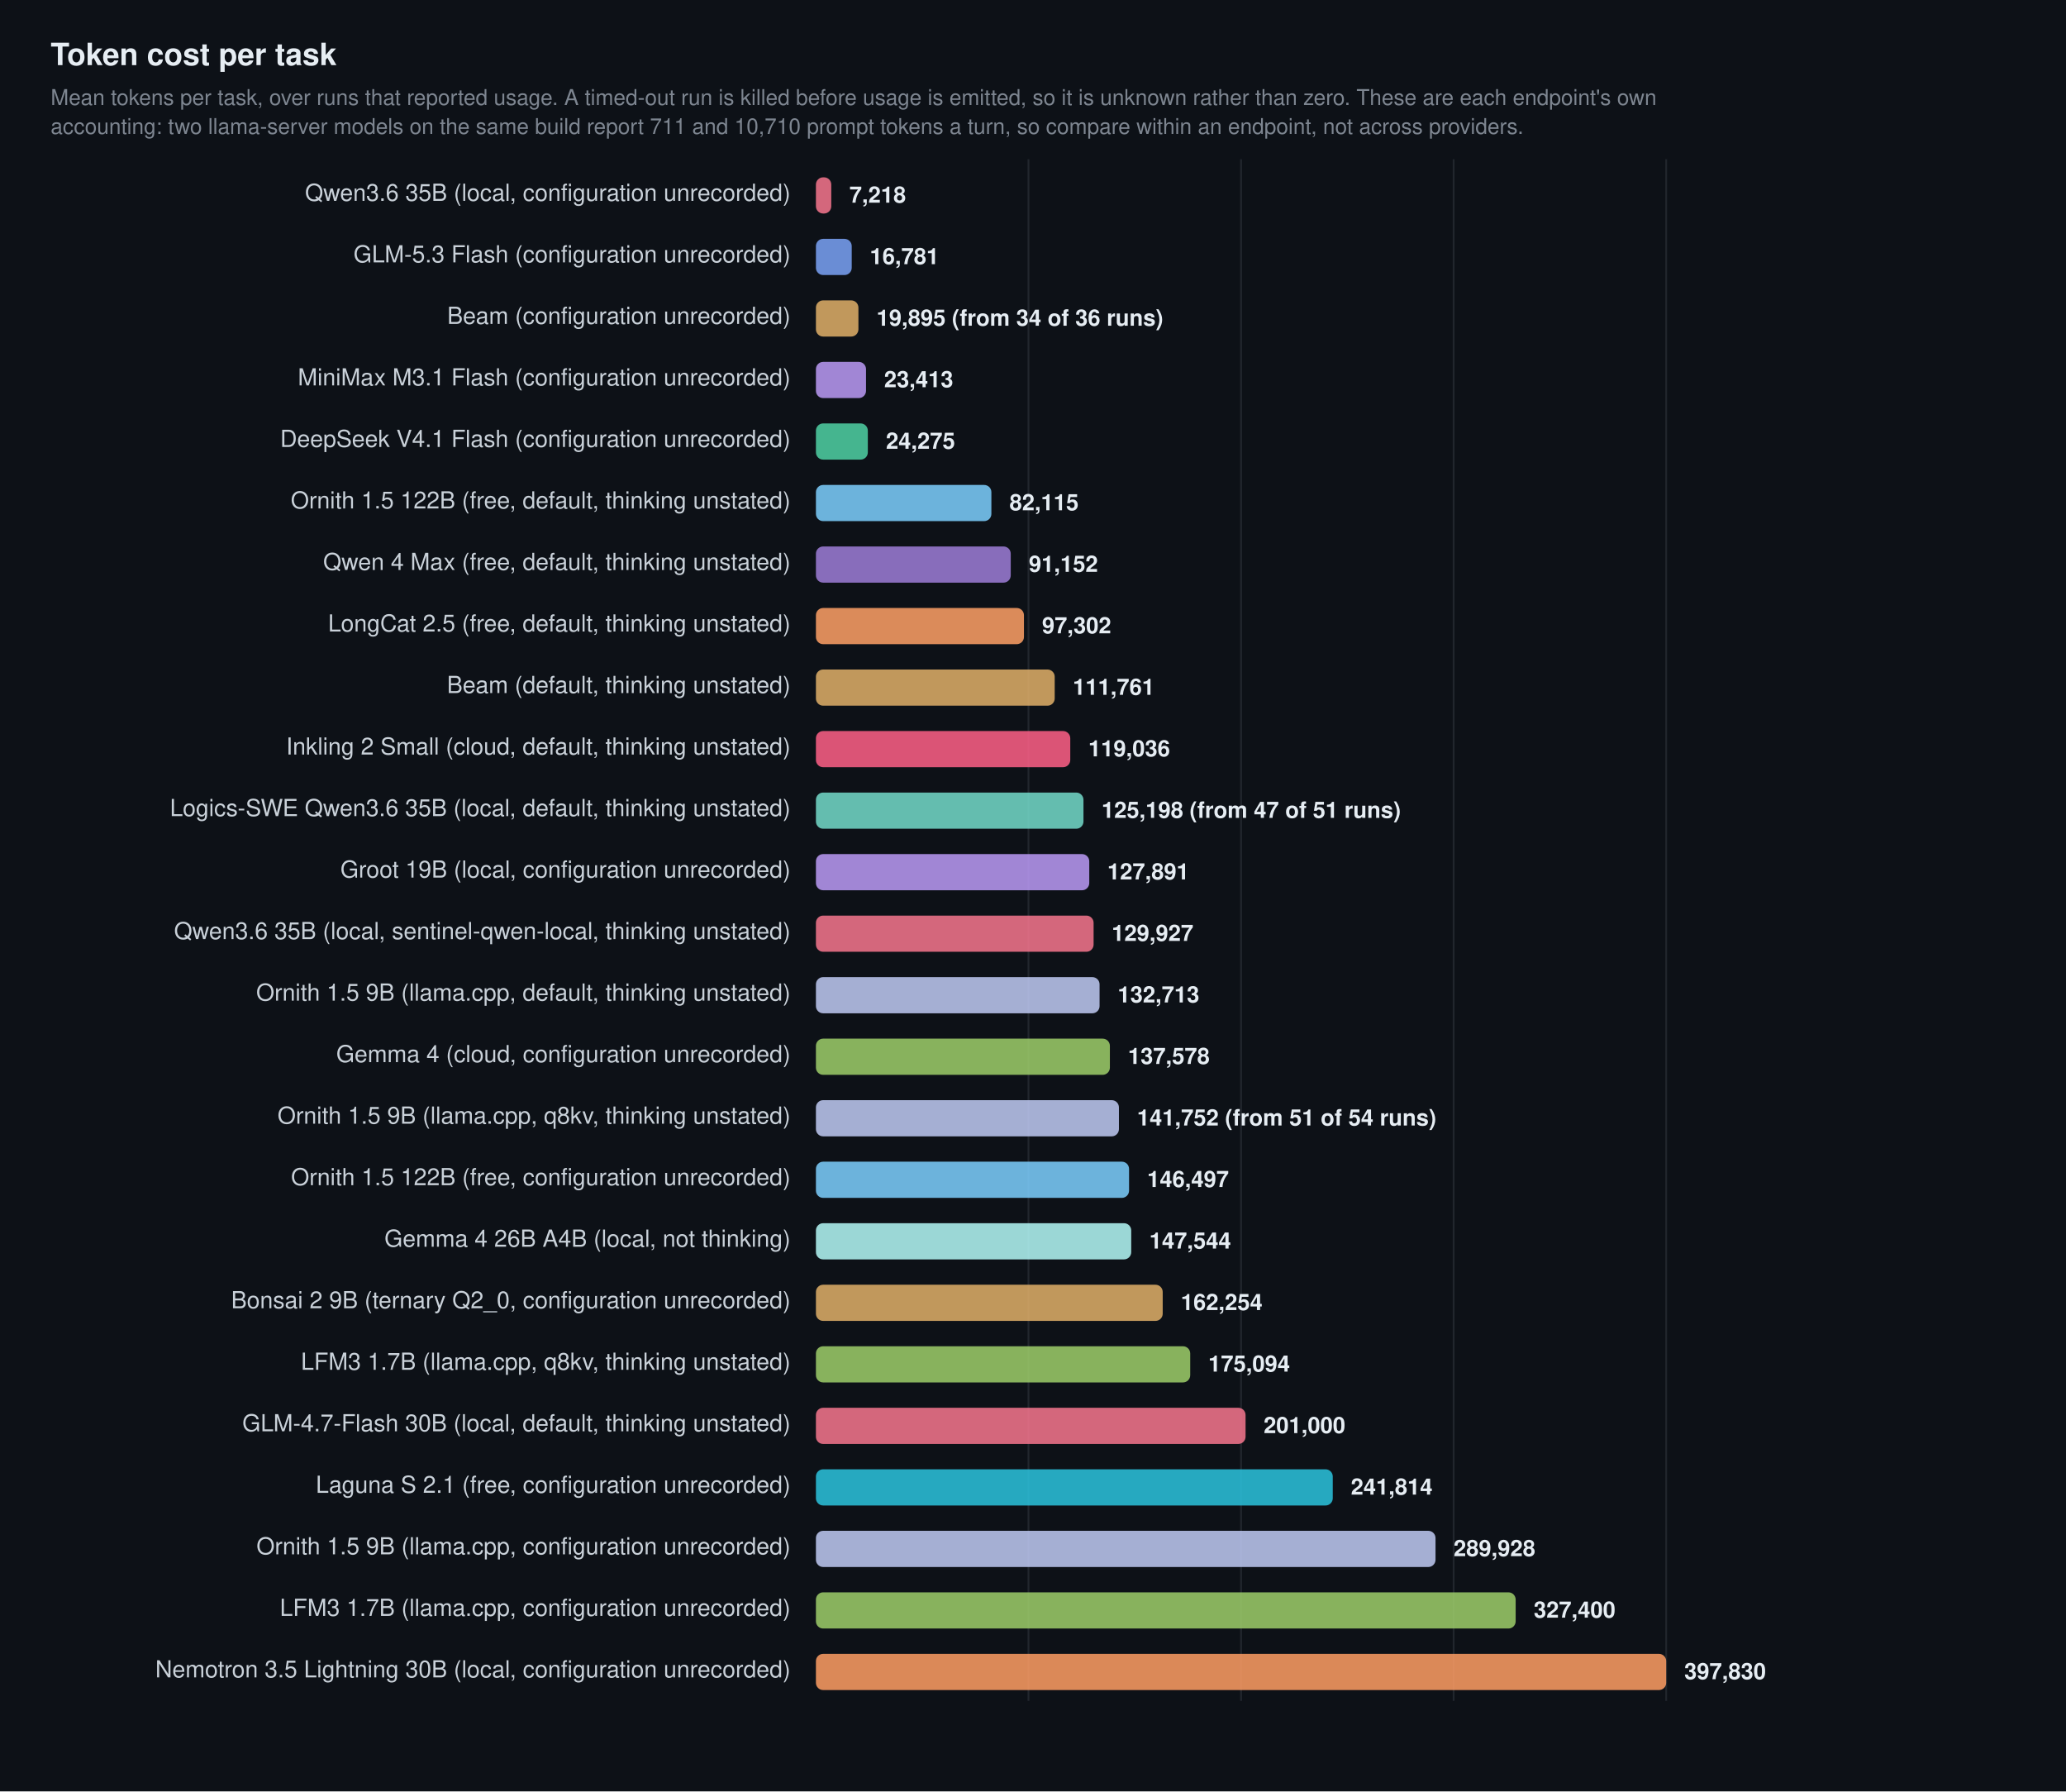
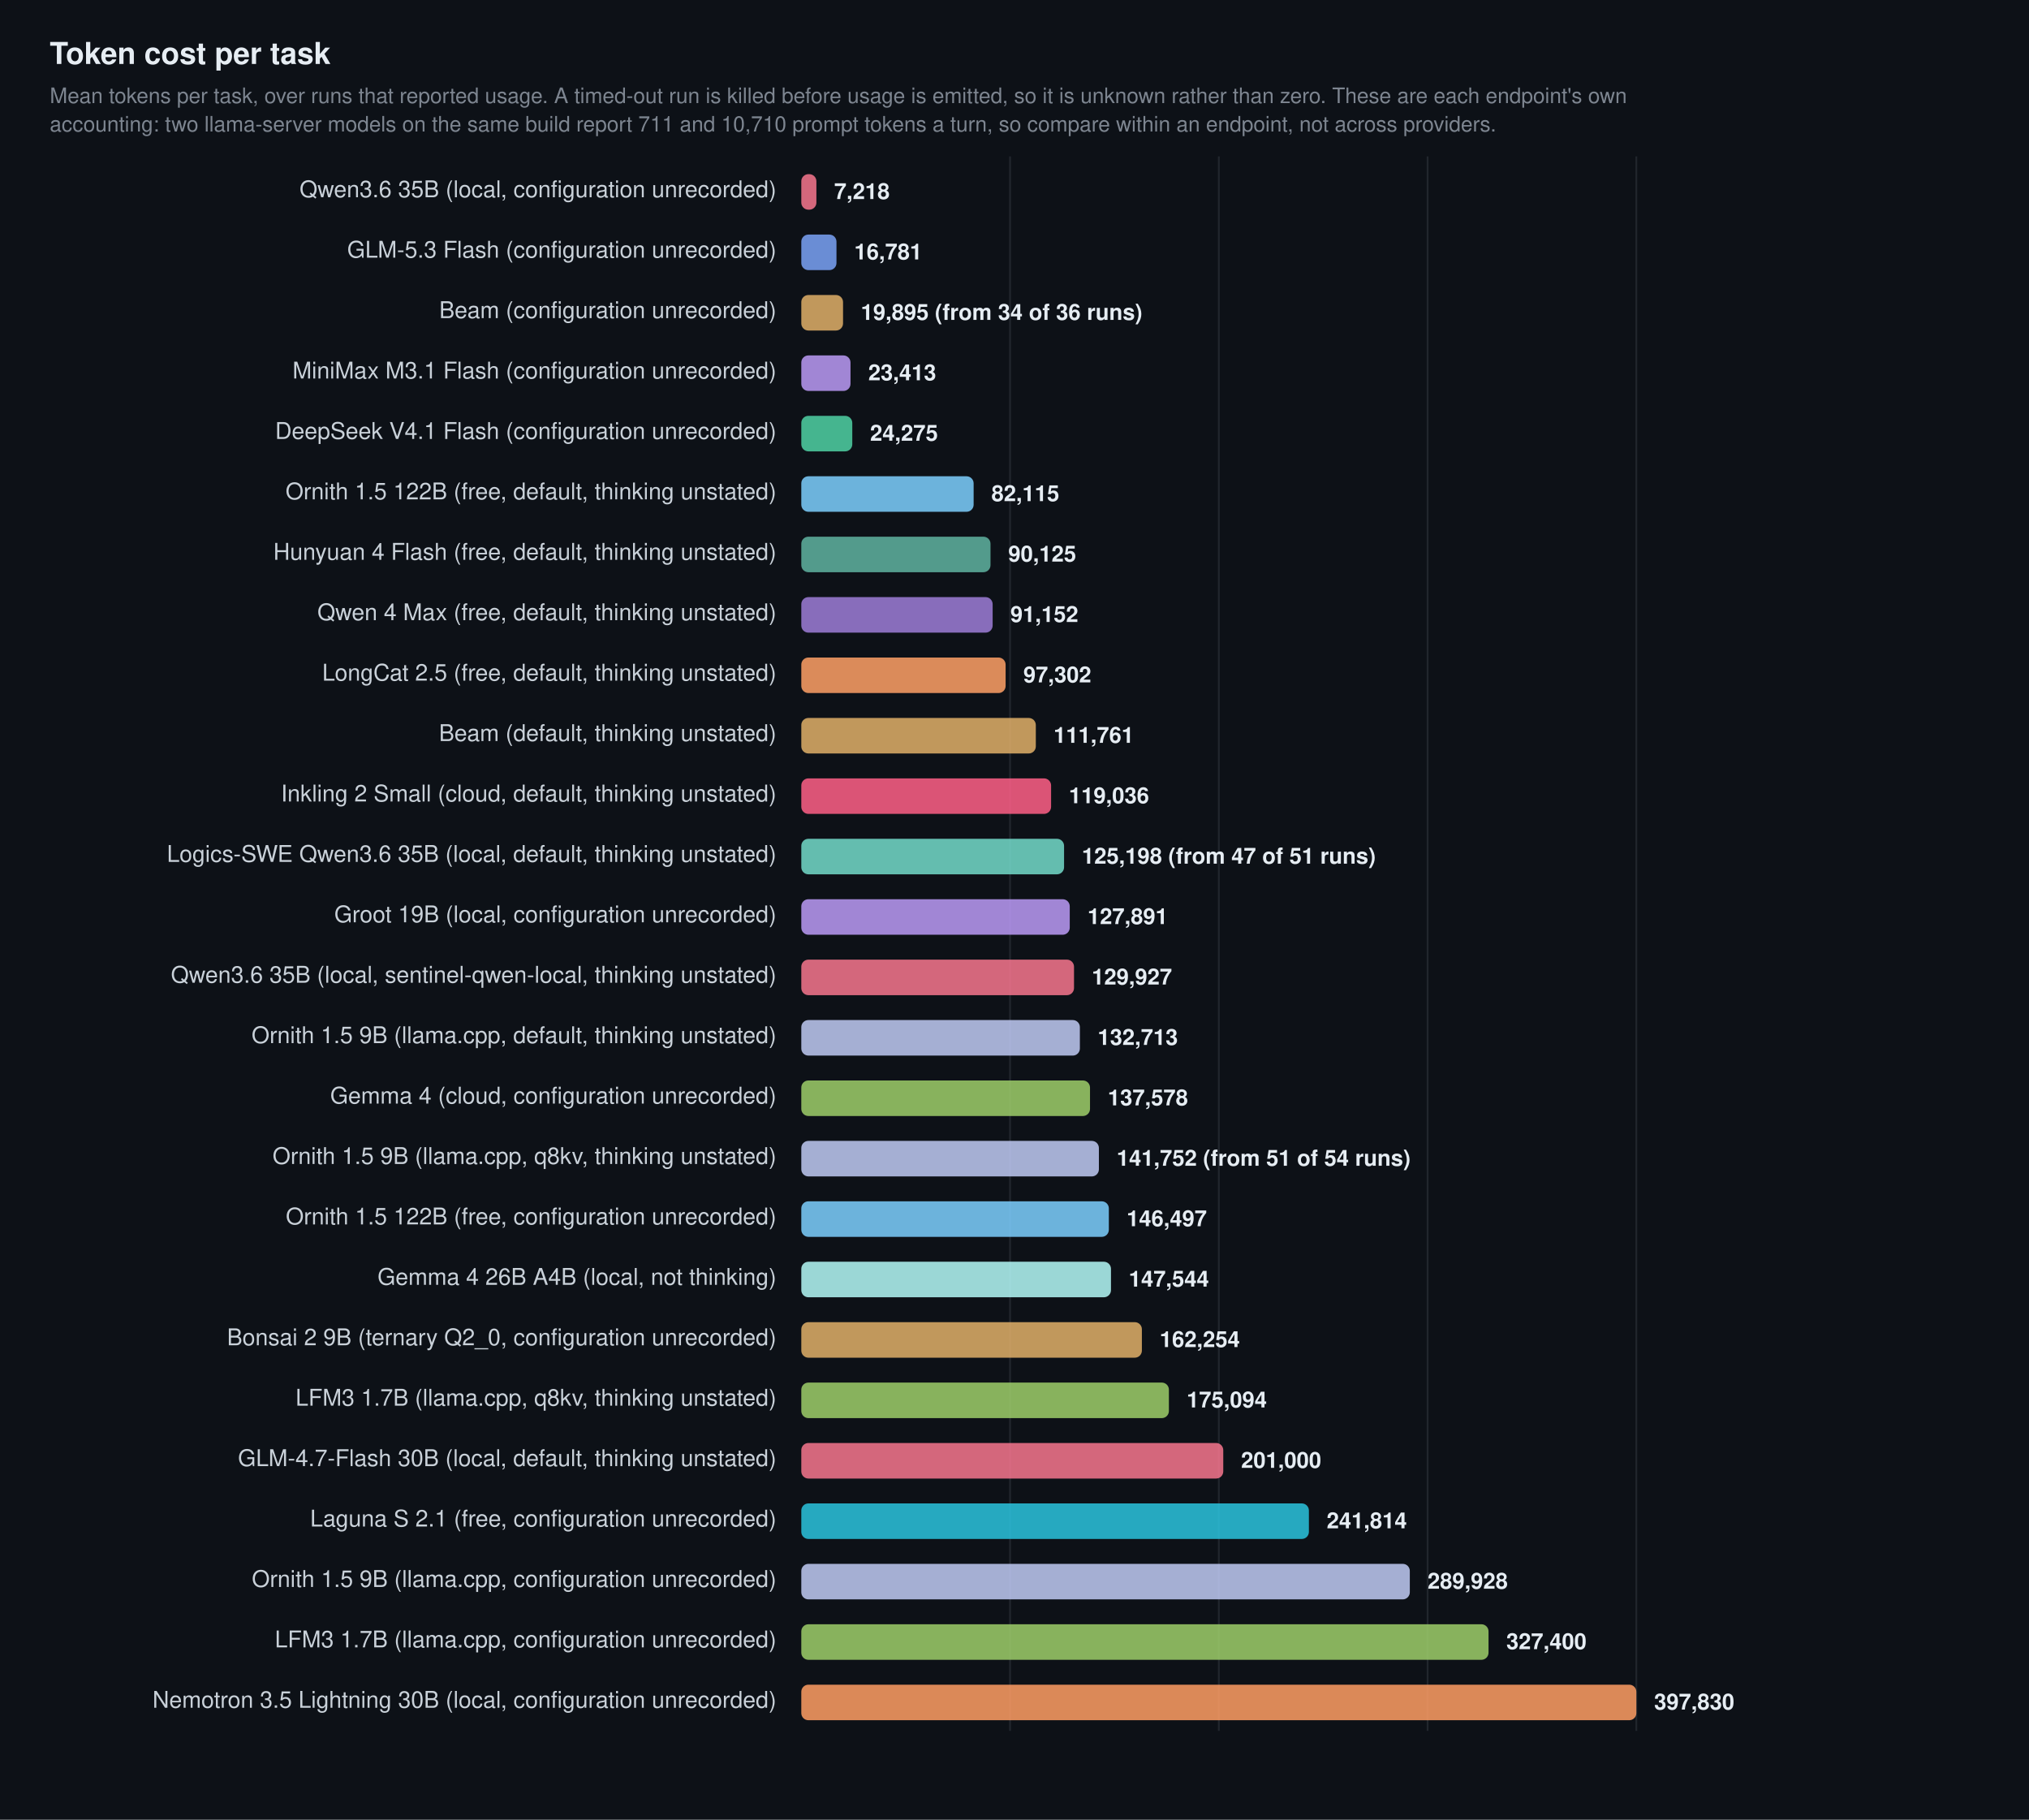
- <svg xmlns="http://www.w3.org/2000/svg" width="1142" height="990" viewBox="0 0 1142 990" font-family="ui-sans-serif, -apple-system, Segoe UI, Helvetica, Arial, sans-serif">
+ <svg xmlns="http://www.w3.org/2000/svg" width="1142" height="1024" viewBox="0 0 1142 1024" font-family="ui-sans-serif, -apple-system, Segoe UI, Helvetica, Arial, sans-serif">
  <rect width="100%" height="100%" fill="#0d1117" />
  <text x="28" y="36" fill="#e6edf3" font-size="17" font-weight="600">Token cost per task</text>
  <text x="28" y="58" fill="#7d8590" font-size="12">Mean tokens per task, over runs that reported usage. A timed-out run is killed before usage is emitted, so it is unknown rather than zero. These are each endpoint's own</text>
  <text x="28" y="74" fill="#7d8590" font-size="12">accounting: two llama-server models on the same build report 711 and 10,710 prompt tokens a turn, so compare within an endpoint, not across providers.</text>
-   <line x1="568.5" y1="88" x2="568.5" y2="940" stroke="#21262d" stroke-width="1" />
-   <line x1="686.0" y1="88" x2="686.0" y2="940" stroke="#21262d" stroke-width="1" />
-   <line x1="803.5" y1="88" x2="803.5" y2="940" stroke="#21262d" stroke-width="1" />
-   <line x1="921.0" y1="88" x2="921.0" y2="940" stroke="#21262d" stroke-width="1" />
+   <line x1="568.5" y1="88" x2="568.5" y2="974" stroke="#21262d" stroke-width="1" />
+   <line x1="686.0" y1="88" x2="686.0" y2="974" stroke="#21262d" stroke-width="1" />
+   <line x1="803.5" y1="88" x2="803.5" y2="974" stroke="#21262d" stroke-width="1" />
+   <line x1="921.0" y1="88" x2="921.0" y2="974" stroke="#21262d" stroke-width="1" />
  <text x="437" y="111" fill="#c9d1d9" font-size="13" text-anchor="end">Qwen3.6 35B (local, configuration unrecorded)</text>
  <rect x="451" y="98" width="8.5" height="20" rx="4" fill="#f7768e" opacity="0.85" />
  <text x="469.5" y="112" fill="#e6edf3" font-size="12.5" font-weight="600">7,218</text>
  <text x="437" y="145" fill="#c9d1d9" font-size="13" text-anchor="end">GLM-5.3 Flash (configuration unrecorded)</text>
  <rect x="451" y="132" width="19.8" height="20" rx="4" fill="#7aa2f7" opacity="0.85" />
  <text x="480.8" y="146" fill="#e6edf3" font-size="12.5" font-weight="600">16,781</text>
  <text x="437" y="179" fill="#c9d1d9" font-size="13" text-anchor="end">Beam (configuration unrecorded)</text>
  <rect x="451" y="166" width="23.5" height="20" rx="4" fill="#e0af68" opacity="0.85" />
  <text x="484.5" y="180" fill="#e6edf3" font-size="12.5" font-weight="600">19,895  (from 34 of 36 runs)</text>
  <text x="437" y="213" fill="#c9d1d9" font-size="13" text-anchor="end">MiniMax M3.1 Flash (configuration unrecorded)</text>
  <rect x="451" y="200" width="27.7" height="20" rx="4" fill="#bb9af7" opacity="0.85" />
  <text x="488.7" y="214" fill="#e6edf3" font-size="12.5" font-weight="600">23,413</text>
  <text x="437" y="247" fill="#c9d1d9" font-size="13" text-anchor="end">DeepSeek V4.1 Flash (configuration unrecorded)</text>
  <rect x="451" y="234" width="28.7" height="20" rx="4" fill="#4fd1a5" opacity="0.85" />
  <text x="489.7" y="248" fill="#e6edf3" font-size="12.5" font-weight="600">24,275</text>
  <text x="437" y="281" fill="#c9d1d9" font-size="13" text-anchor="end">Ornith 1.5 122B (free, default, thinking unstated)</text>
  <rect x="451" y="268" width="97.0" height="20" rx="4" fill="#7dcfff" opacity="0.85" />
  <text x="558.0" y="282" fill="#e6edf3" font-size="12.5" font-weight="600">82,115</text>
-   <text x="437" y="315" fill="#c9d1d9" font-size="13" text-anchor="end">Qwen 4 Max (free, default, thinking unstated)</text>
-   <rect x="451" y="302" width="107.7" height="20" rx="4" fill="#9d7cd8" opacity="0.85" />
-   <text x="568.7" y="316" fill="#e6edf3" font-size="12.5" font-weight="600">91,152</text>
-   <text x="437" y="349" fill="#c9d1d9" font-size="13" text-anchor="end">LongCat 2.5 (free, default, thinking unstated)</text>
-   <rect x="451" y="336" width="115.0" height="20" rx="4" fill="#ffa066" opacity="0.85" />
-   <text x="576.0" y="350" fill="#e6edf3" font-size="12.5" font-weight="600">97,302</text>
-   <text x="437" y="383" fill="#c9d1d9" font-size="13" text-anchor="end">Beam (default, thinking unstated)</text>
-   <rect x="451" y="370" width="132.0" height="20" rx="4" fill="#e0af68" opacity="0.85" />
-   <text x="593.0" y="384" fill="#e6edf3" font-size="12.5" font-weight="600">111,761</text>
-   <text x="437" y="417" fill="#c9d1d9" font-size="13" text-anchor="end">Inkling 2 Small (cloud, default, thinking unstated)</text>
-   <rect x="451" y="404" width="140.6" height="20" rx="4" fill="#ff5f87" opacity="0.85" />
-   <text x="601.6" y="418" fill="#e6edf3" font-size="12.5" font-weight="600">119,036</text>
-   <text x="437" y="451" fill="#c9d1d9" font-size="13" text-anchor="end">Logics-SWE Qwen3.6 35B (local, default, thinking unstated)</text>
-   <rect x="451" y="438" width="147.9" height="20" rx="4" fill="#73daca" opacity="0.85" />
-   <text x="608.9" y="452" fill="#e6edf3" font-size="12.5" font-weight="600">125,198  (from 47 of 51 runs)</text>
-   <text x="437" y="485" fill="#c9d1d9" font-size="13" text-anchor="end">Groot 19B (local, configuration unrecorded)</text>
-   <rect x="451" y="472" width="151.1" height="20" rx="4" fill="#bb9af7" opacity="0.85" />
-   <text x="612.1" y="486" fill="#e6edf3" font-size="12.5" font-weight="600">127,891</text>
-   <text x="437" y="519" fill="#c9d1d9" font-size="13" text-anchor="end">Qwen3.6 35B (local, sentinel-qwen-local, thinking unstated)</text>
-   <rect x="451" y="506" width="153.5" height="20" rx="4" fill="#f7768e" opacity="0.85" />
-   <text x="614.5" y="520" fill="#e6edf3" font-size="12.5" font-weight="600">129,927</text>
-   <text x="437" y="553" fill="#c9d1d9" font-size="13" text-anchor="end">Ornith 1.5 9B (llama.cpp, default, thinking unstated)</text>
-   <rect x="451" y="540" width="156.8" height="20" rx="4" fill="#c0caf5" opacity="0.85" />
-   <text x="617.8" y="554" fill="#e6edf3" font-size="12.5" font-weight="600">132,713</text>
-   <text x="437" y="587" fill="#c9d1d9" font-size="13" text-anchor="end">Gemma 4 (cloud, configuration unrecorded)</text>
-   <rect x="451" y="574" width="162.5" height="20" rx="4" fill="#9ece6a" opacity="0.85" />
-   <text x="623.5" y="588" fill="#e6edf3" font-size="12.5" font-weight="600">137,578</text>
-   <text x="437" y="621" fill="#c9d1d9" font-size="13" text-anchor="end">Ornith 1.5 9B (llama.cpp, q8kv, thinking unstated)</text>
-   <rect x="451" y="608" width="167.5" height="20" rx="4" fill="#c0caf5" opacity="0.85" />
-   <text x="628.5" y="622" fill="#e6edf3" font-size="12.5" font-weight="600">141,752  (from 51 of 54 runs)</text>
-   <text x="437" y="655" fill="#c9d1d9" font-size="13" text-anchor="end">Ornith 1.5 122B (free, configuration unrecorded)</text>
-   <rect x="451" y="642" width="173.1" height="20" rx="4" fill="#7dcfff" opacity="0.85" />
-   <text x="634.1" y="656" fill="#e6edf3" font-size="12.5" font-weight="600">146,497</text>
-   <text x="437" y="689" fill="#c9d1d9" font-size="13" text-anchor="end">Gemma 4 26B A4B (local, not thinking)</text>
-   <rect x="451" y="676" width="174.3" height="20" rx="4" fill="#b4f9f8" opacity="0.85" />
-   <text x="635.3" y="690" fill="#e6edf3" font-size="12.5" font-weight="600">147,544</text>
-   <text x="437" y="723" fill="#c9d1d9" font-size="13" text-anchor="end">Bonsai 2 9B (ternary Q2_0, configuration unrecorded)</text>
-   <rect x="451" y="710" width="191.7" height="20" rx="4" fill="#e0af68" opacity="0.85" />
-   <text x="652.7" y="724" fill="#e6edf3" font-size="12.5" font-weight="600">162,254</text>
-   <text x="437" y="757" fill="#c9d1d9" font-size="13" text-anchor="end">LFM3 1.7B (llama.cpp, q8kv, thinking unstated)</text>
-   <rect x="451" y="744" width="206.9" height="20" rx="4" fill="#9ece6a" opacity="0.85" />
-   <text x="667.9" y="758" fill="#e6edf3" font-size="12.5" font-weight="600">175,094</text>
-   <text x="437" y="791" fill="#c9d1d9" font-size="13" text-anchor="end">GLM-4.7-Flash 30B (local, default, thinking unstated)</text>
-   <rect x="451" y="778" width="237.5" height="20" rx="4" fill="#f7768e" opacity="0.85" />
-   <text x="698.5" y="792" fill="#e6edf3" font-size="12.5" font-weight="600">201,000</text>
-   <text x="437" y="825" fill="#c9d1d9" font-size="13" text-anchor="end">Laguna S 2.1 (free, configuration unrecorded)</text>
-   <rect x="451" y="812" width="285.7" height="20" rx="4" fill="#2ac3de" opacity="0.85" />
-   <text x="746.7" y="826" fill="#e6edf3" font-size="12.5" font-weight="600">241,814</text>
-   <text x="437" y="859" fill="#c9d1d9" font-size="13" text-anchor="end">Ornith 1.5 9B (llama.cpp, configuration unrecorded)</text>
-   <rect x="451" y="846" width="342.5" height="20" rx="4" fill="#c0caf5" opacity="0.85" />
-   <text x="803.5" y="860" fill="#e6edf3" font-size="12.5" font-weight="600">289,928</text>
-   <text x="437" y="893" fill="#c9d1d9" font-size="13" text-anchor="end">LFM3 1.7B (llama.cpp, configuration unrecorded)</text>
-   <rect x="451" y="880" width="386.8" height="20" rx="4" fill="#9ece6a" opacity="0.85" />
-   <text x="847.8" y="894" fill="#e6edf3" font-size="12.5" font-weight="600">327,400</text>
-   <text x="437" y="927" fill="#c9d1d9" font-size="13" text-anchor="end">Nemotron 3.5 Lightning 30B (local, configuration unrecorded)</text>
-   <rect x="451" y="914" width="470.0" height="20" rx="4" fill="#ff9e64" opacity="0.85" />
-   <text x="931.0" y="928" fill="#e6edf3" font-size="12.5" font-weight="600">397,830</text>
+   <text x="437" y="315" fill="#c9d1d9" font-size="13" text-anchor="end">Hunyuan 4 Flash (free, default, thinking unstated)</text>
+   <rect x="451" y="302" width="106.5" height="20" rx="4" fill="#5fb3a1" opacity="0.85" />
+   <text x="567.5" y="316" fill="#e6edf3" font-size="12.5" font-weight="600">90,125</text>
+   <text x="437" y="349" fill="#c9d1d9" font-size="13" text-anchor="end">Qwen 4 Max (free, default, thinking unstated)</text>
+   <rect x="451" y="336" width="107.7" height="20" rx="4" fill="#9d7cd8" opacity="0.85" />
+   <text x="568.7" y="350" fill="#e6edf3" font-size="12.5" font-weight="600">91,152</text>
+   <text x="437" y="383" fill="#c9d1d9" font-size="13" text-anchor="end">LongCat 2.5 (free, default, thinking unstated)</text>
+   <rect x="451" y="370" width="115.0" height="20" rx="4" fill="#ffa066" opacity="0.85" />
+   <text x="576.0" y="384" fill="#e6edf3" font-size="12.5" font-weight="600">97,302</text>
+   <text x="437" y="417" fill="#c9d1d9" font-size="13" text-anchor="end">Beam (default, thinking unstated)</text>
+   <rect x="451" y="404" width="132.0" height="20" rx="4" fill="#e0af68" opacity="0.85" />
+   <text x="593.0" y="418" fill="#e6edf3" font-size="12.5" font-weight="600">111,761</text>
+   <text x="437" y="451" fill="#c9d1d9" font-size="13" text-anchor="end">Inkling 2 Small (cloud, default, thinking unstated)</text>
+   <rect x="451" y="438" width="140.6" height="20" rx="4" fill="#ff5f87" opacity="0.85" />
+   <text x="601.6" y="452" fill="#e6edf3" font-size="12.5" font-weight="600">119,036</text>
+   <text x="437" y="485" fill="#c9d1d9" font-size="13" text-anchor="end">Logics-SWE Qwen3.6 35B (local, default, thinking unstated)</text>
+   <rect x="451" y="472" width="147.9" height="20" rx="4" fill="#73daca" opacity="0.85" />
+   <text x="608.9" y="486" fill="#e6edf3" font-size="12.5" font-weight="600">125,198  (from 47 of 51 runs)</text>
+   <text x="437" y="519" fill="#c9d1d9" font-size="13" text-anchor="end">Groot 19B (local, configuration unrecorded)</text>
+   <rect x="451" y="506" width="151.1" height="20" rx="4" fill="#bb9af7" opacity="0.85" />
+   <text x="612.1" y="520" fill="#e6edf3" font-size="12.5" font-weight="600">127,891</text>
+   <text x="437" y="553" fill="#c9d1d9" font-size="13" text-anchor="end">Qwen3.6 35B (local, sentinel-qwen-local, thinking unstated)</text>
+   <rect x="451" y="540" width="153.5" height="20" rx="4" fill="#f7768e" opacity="0.85" />
+   <text x="614.5" y="554" fill="#e6edf3" font-size="12.5" font-weight="600">129,927</text>
+   <text x="437" y="587" fill="#c9d1d9" font-size="13" text-anchor="end">Ornith 1.5 9B (llama.cpp, default, thinking unstated)</text>
+   <rect x="451" y="574" width="156.8" height="20" rx="4" fill="#c0caf5" opacity="0.85" />
+   <text x="617.8" y="588" fill="#e6edf3" font-size="12.5" font-weight="600">132,713</text>
+   <text x="437" y="621" fill="#c9d1d9" font-size="13" text-anchor="end">Gemma 4 (cloud, configuration unrecorded)</text>
+   <rect x="451" y="608" width="162.5" height="20" rx="4" fill="#9ece6a" opacity="0.85" />
+   <text x="623.5" y="622" fill="#e6edf3" font-size="12.5" font-weight="600">137,578</text>
+   <text x="437" y="655" fill="#c9d1d9" font-size="13" text-anchor="end">Ornith 1.5 9B (llama.cpp, q8kv, thinking unstated)</text>
+   <rect x="451" y="642" width="167.5" height="20" rx="4" fill="#c0caf5" opacity="0.85" />
+   <text x="628.5" y="656" fill="#e6edf3" font-size="12.5" font-weight="600">141,752  (from 51 of 54 runs)</text>
+   <text x="437" y="689" fill="#c9d1d9" font-size="13" text-anchor="end">Ornith 1.5 122B (free, configuration unrecorded)</text>
+   <rect x="451" y="676" width="173.1" height="20" rx="4" fill="#7dcfff" opacity="0.85" />
+   <text x="634.1" y="690" fill="#e6edf3" font-size="12.5" font-weight="600">146,497</text>
+   <text x="437" y="723" fill="#c9d1d9" font-size="13" text-anchor="end">Gemma 4 26B A4B (local, not thinking)</text>
+   <rect x="451" y="710" width="174.3" height="20" rx="4" fill="#b4f9f8" opacity="0.85" />
+   <text x="635.3" y="724" fill="#e6edf3" font-size="12.5" font-weight="600">147,544</text>
+   <text x="437" y="757" fill="#c9d1d9" font-size="13" text-anchor="end">Bonsai 2 9B (ternary Q2_0, configuration unrecorded)</text>
+   <rect x="451" y="744" width="191.7" height="20" rx="4" fill="#e0af68" opacity="0.85" />
+   <text x="652.7" y="758" fill="#e6edf3" font-size="12.5" font-weight="600">162,254</text>
+   <text x="437" y="791" fill="#c9d1d9" font-size="13" text-anchor="end">LFM3 1.7B (llama.cpp, q8kv, thinking unstated)</text>
+   <rect x="451" y="778" width="206.9" height="20" rx="4" fill="#9ece6a" opacity="0.85" />
+   <text x="667.9" y="792" fill="#e6edf3" font-size="12.5" font-weight="600">175,094</text>
+   <text x="437" y="825" fill="#c9d1d9" font-size="13" text-anchor="end">GLM-4.7-Flash 30B (local, default, thinking unstated)</text>
+   <rect x="451" y="812" width="237.5" height="20" rx="4" fill="#f7768e" opacity="0.85" />
+   <text x="698.5" y="826" fill="#e6edf3" font-size="12.5" font-weight="600">201,000</text>
+   <text x="437" y="859" fill="#c9d1d9" font-size="13" text-anchor="end">Laguna S 2.1 (free, configuration unrecorded)</text>
+   <rect x="451" y="846" width="285.7" height="20" rx="4" fill="#2ac3de" opacity="0.85" />
+   <text x="746.7" y="860" fill="#e6edf3" font-size="12.5" font-weight="600">241,814</text>
+   <text x="437" y="893" fill="#c9d1d9" font-size="13" text-anchor="end">Ornith 1.5 9B (llama.cpp, configuration unrecorded)</text>
+   <rect x="451" y="880" width="342.5" height="20" rx="4" fill="#c0caf5" opacity="0.85" />
+   <text x="803.5" y="894" fill="#e6edf3" font-size="12.5" font-weight="600">289,928</text>
+   <text x="437" y="927" fill="#c9d1d9" font-size="13" text-anchor="end">LFM3 1.7B (llama.cpp, configuration unrecorded)</text>
+   <rect x="451" y="914" width="386.8" height="20" rx="4" fill="#9ece6a" opacity="0.85" />
+   <text x="847.8" y="928" fill="#e6edf3" font-size="12.5" font-weight="600">327,400</text>
+   <text x="437" y="961" fill="#c9d1d9" font-size="13" text-anchor="end">Nemotron 3.5 Lightning 30B (local, configuration unrecorded)</text>
+   <rect x="451" y="948" width="470.0" height="20" rx="4" fill="#ff9e64" opacity="0.85" />
+   <text x="931.0" y="962" fill="#e6edf3" font-size="12.5" font-weight="600">397,830</text>
</svg>
